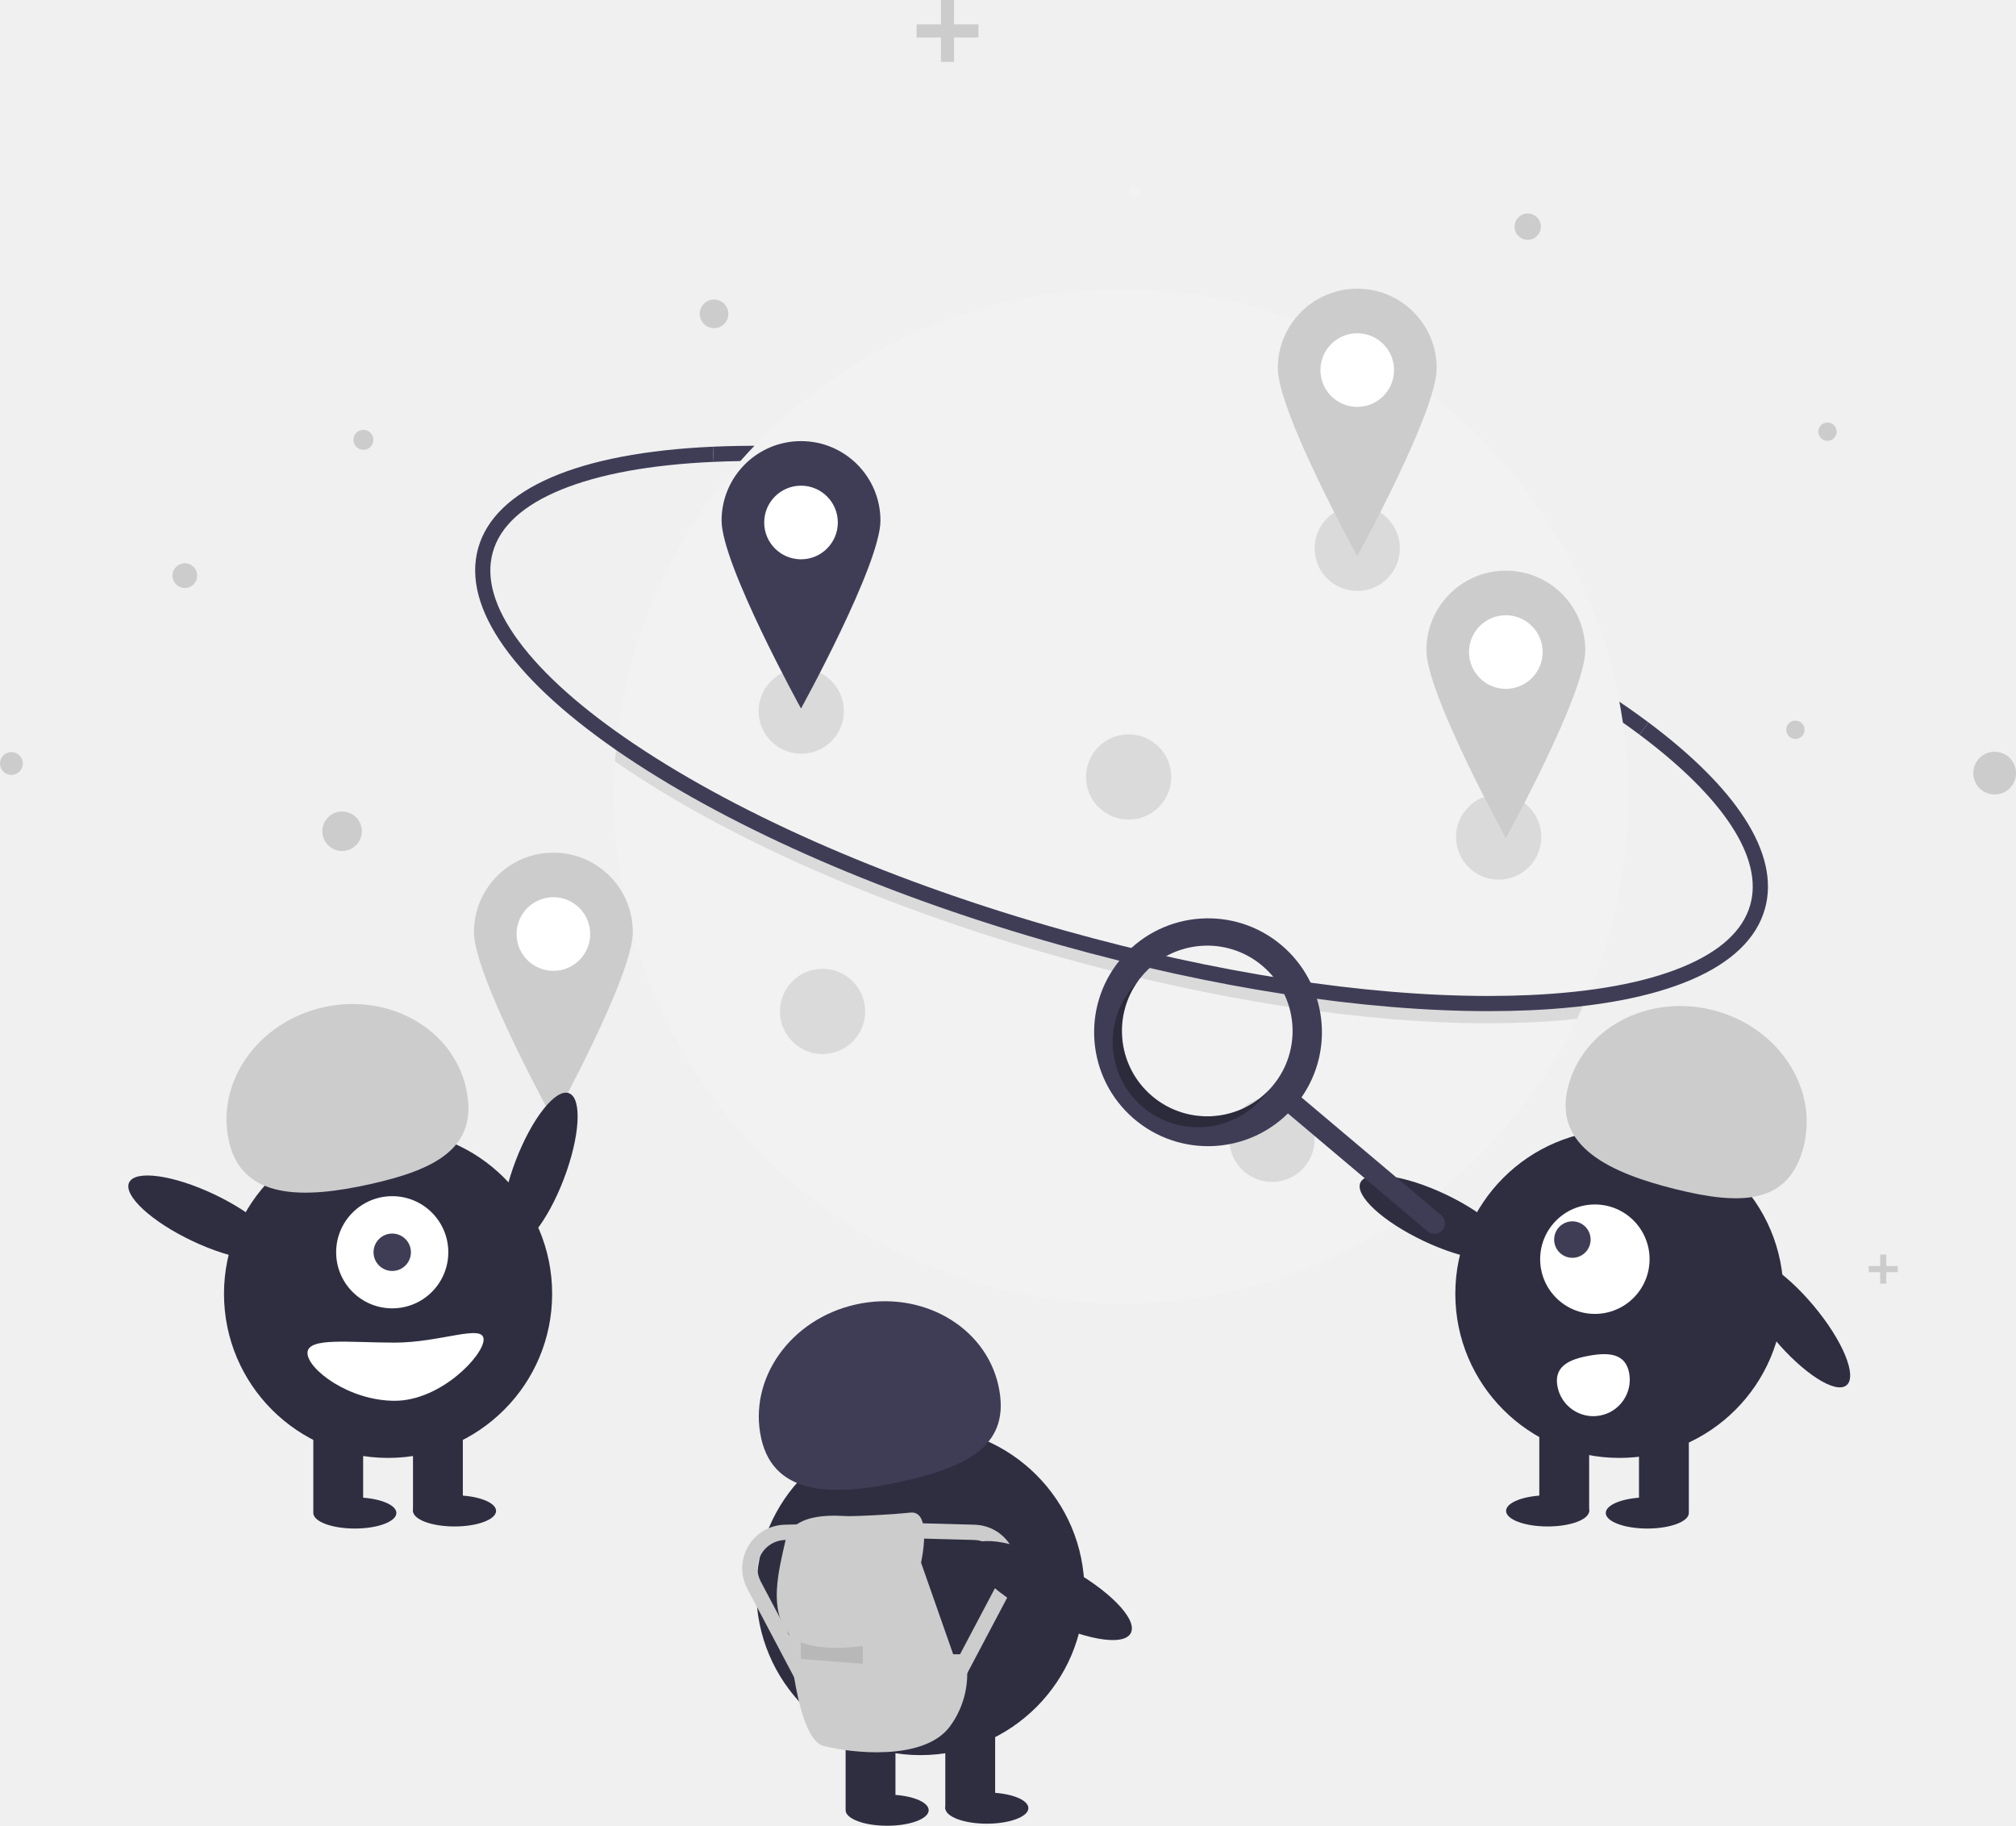
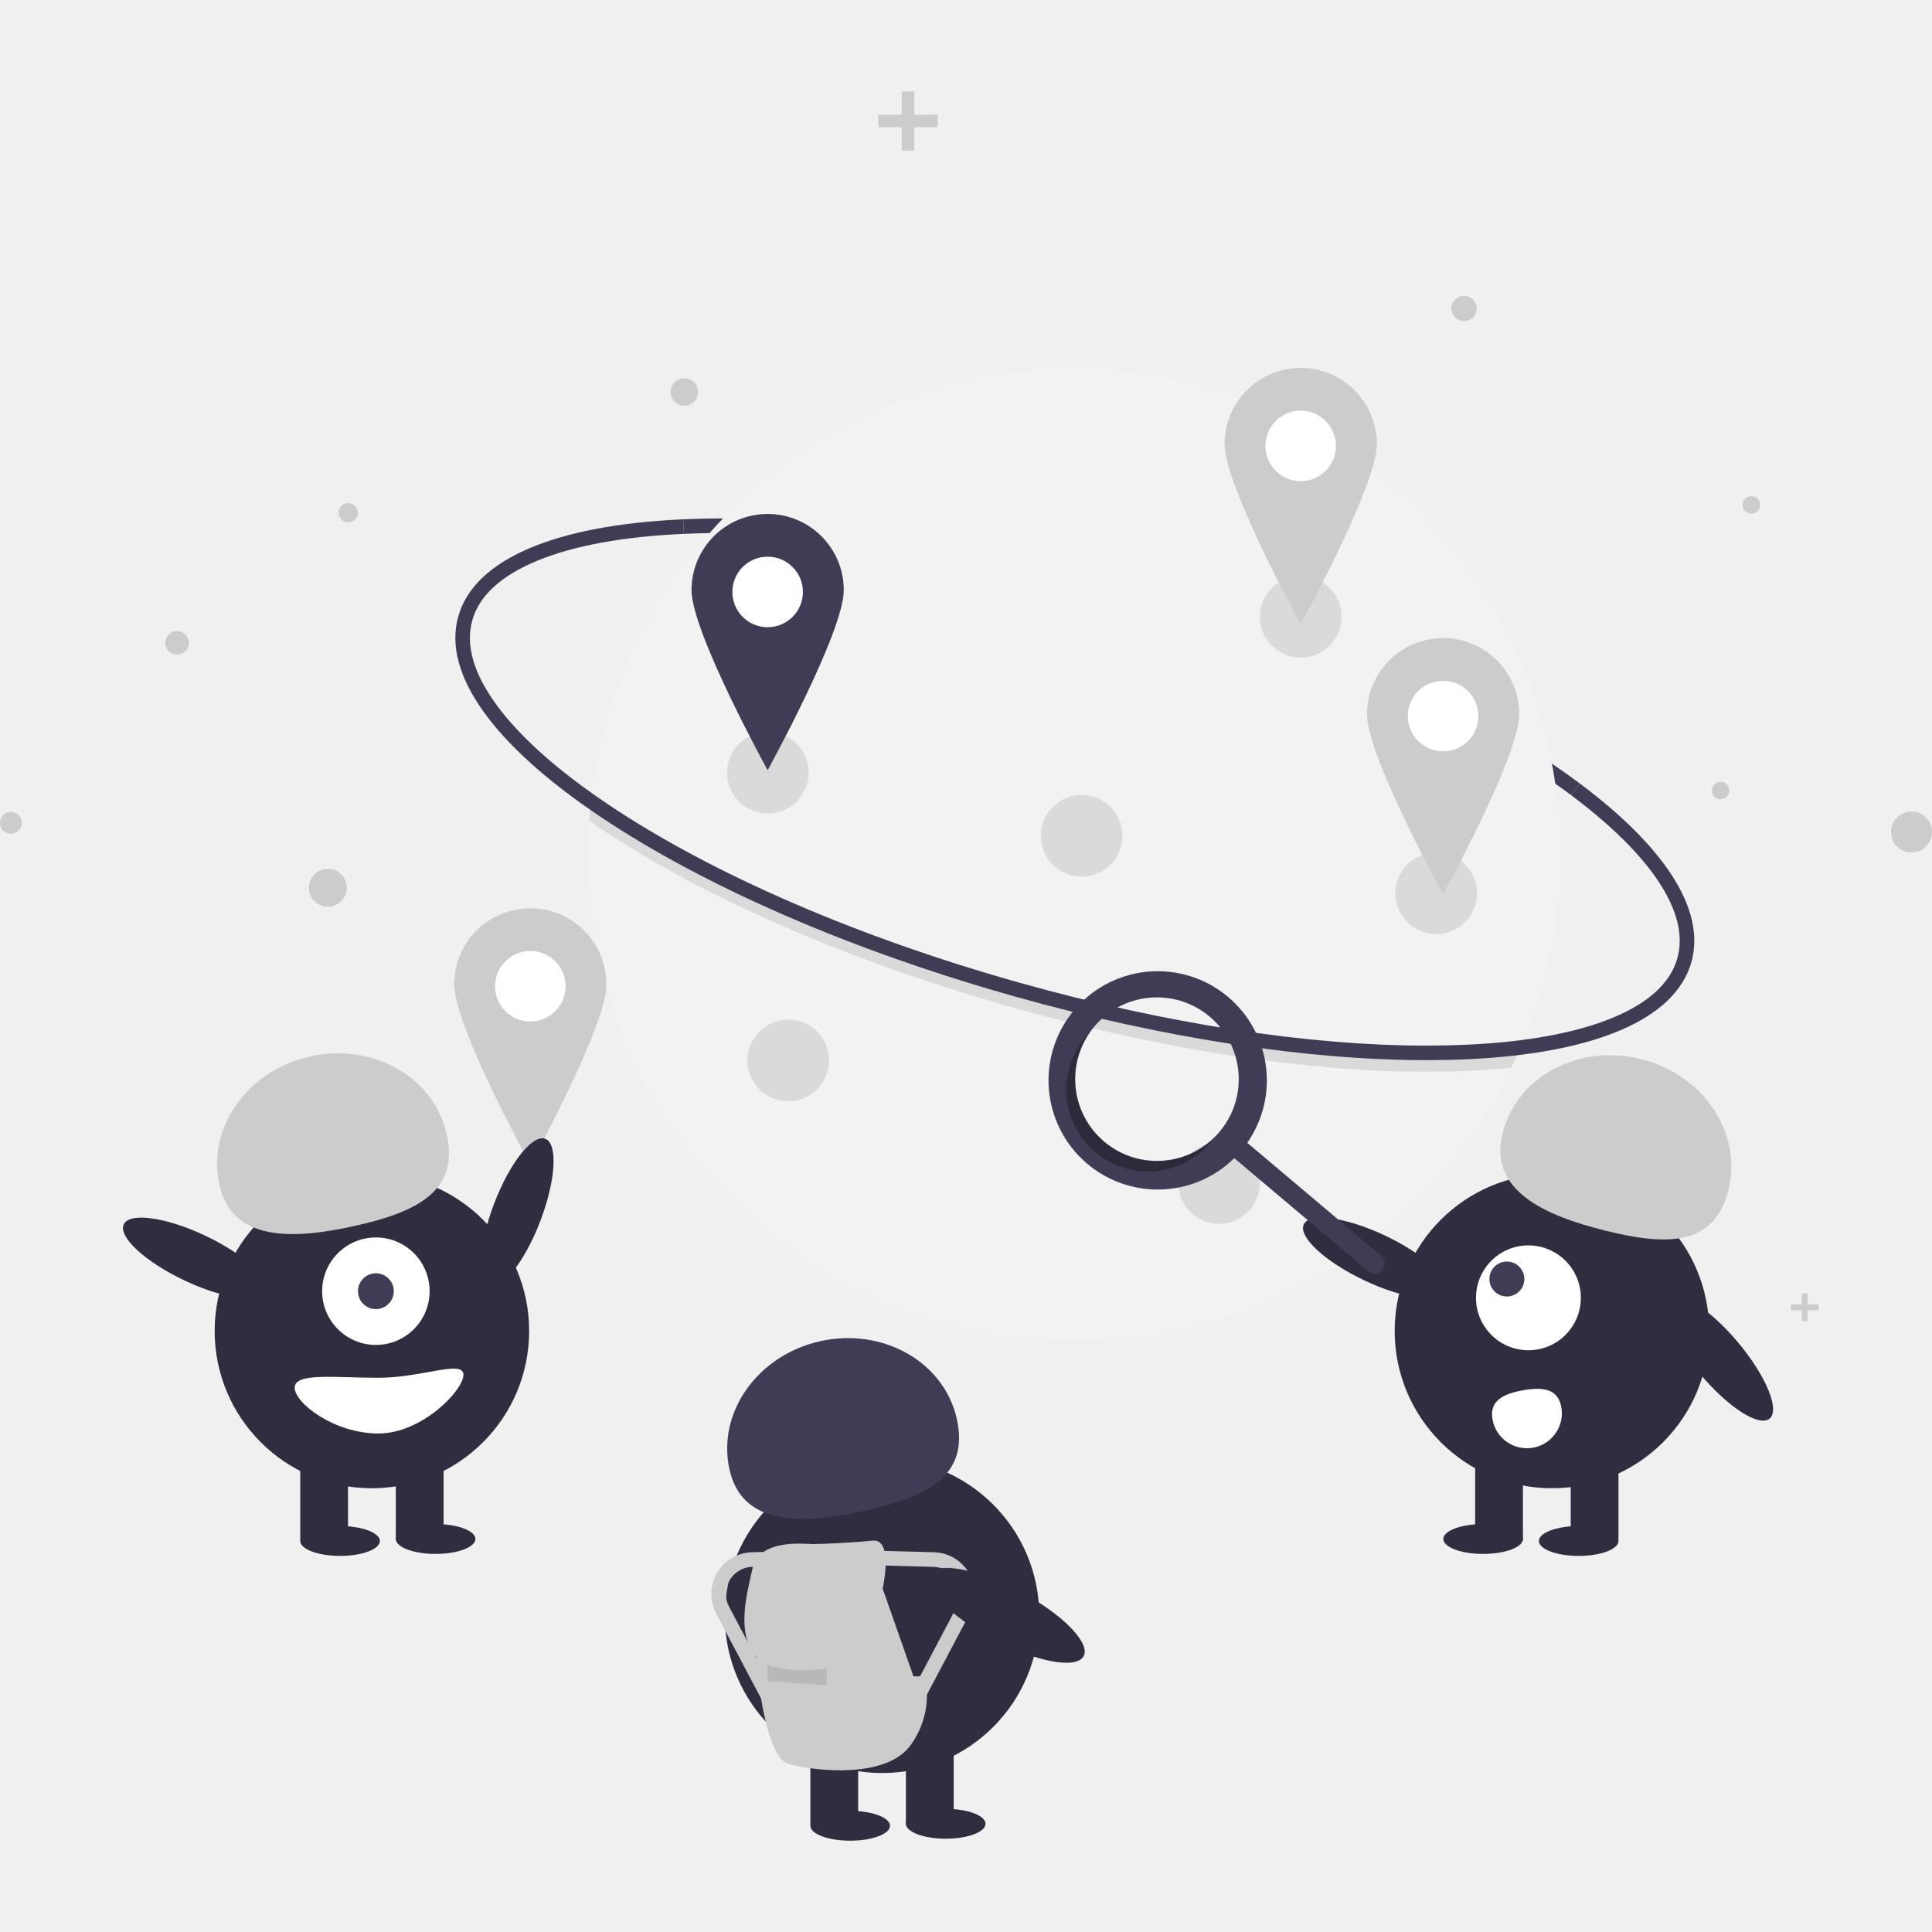
- <svg xmlns="http://www.w3.org/2000/svg" id="f38f865d-e131-49ab-9ab3-db2059075423" data-name="Layer 1" width="529.16" height="479.144" viewBox="0 0 529.16 479.144">
+ <svg xmlns="http://www.w3.org/2000/svg" id="f38f865d-e131-49ab-9ab3-db2059075423" data-name="Layer 1" width="300" height="300" viewBox="0 0 529.16 479.144">
  <path d="M765.724,403.199c-28.17-21.06-72.292-40.977-121.051-54.643-44.396-12.444-87.698-18.452-121.939-16.917l-.178-3.982c34.649-1.552,78.4,4.507,123.193,17.061,49.214,13.794,93.814,33.946,122.362,55.289Z" transform="translate(-335.4198 -210.428)" fill="#3f3d56" />
  <path d="M762.799,419.42a132.645,132.645,0,0,1-11.479,54.156q-.951,2.14-1.981,4.241A133.148,133.148,0,0,1,496.541,419.42q0-4.622.315-9.172.149-2.314.387-4.6A133.136,133.136,0,0,1,762.799,419.42Z" transform="translate(-335.4198 -210.428)" fill="#f2f2f2" />
  <path d="M751.32,473.576q-.951,2.14-1.981,4.241-5.835.634-12.285.921c-3.559.159-7.222.239-10.965.239-32.692,0-72.037-6.035-112.231-17.299-44.794-12.556-85.318-30.117-114.112-49.453q-1.471-.986-2.89-1.977.149-2.314.387-4.6,2.29,1.632,4.723,3.268c28.455,19.104,68.573,36.479,112.968,48.923,39.843,11.168,78.817,17.151,111.135,17.151q5.542,0,10.806-.235Q744.54,474.409,751.32,473.576Z" transform="translate(-335.4198 -210.428)" opacity="0.1" style="isolation:isolate" />
  <path d="M726.09,475.789c-32.691.001-72.039-6.035-112.231-17.3-44.793-12.555-85.319-30.117-114.114-49.452-29.395-19.739-43.179-39.188-38.813-54.766,4.366-15.578,26.251-25.03,61.623-26.615l.178,3.982c-16.518.74-29.98,3.195-40.011,7.297-10.007,4.092-16.047,9.613-17.952,16.412-1.905,6.798.385,14.654,6.807,23.351,6.438,8.718,16.663,17.812,30.39,27.03,28.452,19.105,68.572,36.48,112.968,48.924,39.844,11.168,78.815,17.152,111.135,17.153q5.539,0,10.804-.235c16.518-.74,29.98-3.195,40.012-7.297,10.007-4.092,16.047-9.613,17.952-16.411,3.421-12.207-6.918-28.068-29.114-44.661l2.387-3.192c11.422,8.539,19.877,16.956,25.13,25.016,5.632,8.642,7.46,16.687,5.435,23.913-4.366,15.578-26.251,25.029-61.623,26.615C733.493,475.71,729.832,475.789,726.09,475.789Z" transform="translate(-335.4198 -210.428)" fill="#3f3d56" />
  <circle cx="297.772" cy="50.327" r="1.526" fill="#f2f2f2" />
  <circle cx="95.385" cy="115.426" r="2.624" fill="#ccc" />
  <circle cx="89.792" cy="218.145" r="5.185" fill="#ccc" />
  <circle cx="400.999" cy="59.481" r="3.455" fill="#ccc" />
  <circle cx="523.55" cy="202.89" r="5.61" fill="#ccc" />
  <circle cx="479.682" cy="113.287" r="2.407" fill="#ccc" />
  <circle cx="187.425" cy="82.364" r="3.755" fill="#ccc" />
  <circle cx="471.257" cy="191.514" r="2.407" fill="#ccc" />
  <circle cx="2.996" cy="200.371" r="2.996" fill="#ccc" />
  <circle cx="48.508" cy="151.068" r="3.244" fill="#ccc" />
  <polygon points="256.822 6.402 250.42 6.402 250.42 0 246.985 0 246.985 6.402 240.58 6.402 240.58 9.84 246.985 9.84 246.985 16.242 250.42 16.242 250.42 9.84 256.822 9.84 256.822 6.402" fill="#ccc" />
  <polygon points="405.335 352.829 401.314 352.829 401.314 348.81 399.158 348.81 399.158 352.829 395.138 352.829 395.138 354.986 399.158 354.986 399.158 359.006 401.314 359.006 401.314 354.986 405.335 354.986 405.335 352.829" fill="#ccc" />
  <polygon points="498.123 332.252 495.118 332.252 495.118 329.247 493.504 329.247 493.504 332.252 490.499 332.252 490.499 333.866 493.504 333.866 493.504 336.871 495.118 336.871 495.118 333.866 498.123 333.866 498.123 332.252" fill="#ccc" />
  <circle cx="210.308" cy="186.618" r="11.187" opacity="0.1" style="isolation:isolate" />
  <circle cx="333.876" cy="298.998" r="11.187" opacity="0.1" style="isolation:isolate" />
  <circle cx="296.247" cy="203.907" r="11.187" opacity="0.1" style="isolation:isolate" />
  <circle cx="215.902" cy="265.437" r="11.187" opacity="0.1" style="isolation:isolate" />
  <circle cx="356.251" cy="143.903" r="11.187" opacity="0.1" style="isolation:isolate" />
  <circle cx="393.372" cy="219.671" r="11.187" opacity="0.1" style="isolation:isolate" />
  <circle cx="356.251" cy="97.12" r="14.747" fill="#fff" />
  <path d="M691.67,286.191a20.849,20.849,0,0,0-20.849,20.849c0,11.515,20.849,49.325,20.849,49.325s20.849-37.811,20.849-49.325A20.849,20.849,0,0,0,691.67,286.191Zm0,31.019a9.662,9.662,0,1,1,9.662-9.662,9.662,9.662,0,0,1-9.662,9.662h0Z" transform="translate(-335.4198 -210.428)" fill="#cccccc" />
  <circle cx="210.251" cy="137.12" r="14.747" fill="#fff" />
  <path d="M545.67,326.191a20.849,20.849,0,0,0-20.849,20.849c0,11.515,20.849,49.325,20.849,49.325s20.849-37.811,20.849-49.325A20.849,20.849,0,0,0,545.67,326.191Zm0,31.019a9.662,9.662,0,1,1,9.662-9.662,9.662,9.662,0,0,1-9.662,9.662h0Z" transform="translate(-335.4198 -210.428)" fill="#3f3d56" />
  <circle cx="395.251" cy="171.12" r="14.747" fill="#fff" />
  <path d="M730.67,360.191a20.849,20.849,0,0,0-20.849,20.849c0,11.515,20.849,49.325,20.849,49.325s20.849-37.811,20.849-49.325A20.849,20.849,0,0,0,730.67,360.191Zm0,31.019a9.662,9.662,0,1,1,9.662-9.662,9.662,9.662,0,0,1-9.662,9.662h0Z" transform="translate(-335.4198 -210.428)" fill="#ccc" style="isolation:isolate" />
  <circle cx="145.251" cy="245.12" r="14.747" fill="#fff" />
  <path d="M480.67,434.191a20.849,20.849,0,0,0-20.849,20.849c0,11.515,20.849,49.325,20.849,49.325s20.849-37.811,20.849-49.325A20.849,20.849,0,0,0,480.67,434.191Zm0,31.019a9.662,9.662,0,1,1,9.662-9.662,9.662,9.662,0,0,1-9.662,9.662h0Z" transform="translate(-335.4198 -210.428)" fill="#cccccc" />
  <ellipse cx="806.286" cy="557.447" rx="6.76" ry="21.534" transform="translate(-505.2026 437.2108) rotate(-39.93837)" fill="#2f2e41" />
  <circle cx="425.059" cy="339.542" r="43.067" fill="#2f2e41" />
  <rect x="430.204" y="373.341" width="13.084" height="23.442" fill="#2f2e41" />
  <rect x="404.037" y="373.341" width="13.084" height="23.442" fill="#2f2e41" />
  <ellipse cx="432.385" cy="397.055" rx="10.903" ry="4.089" fill="#2f2e41" />
  <ellipse cx="406.217" cy="396.51" rx="10.903" ry="4.089" fill="#2f2e41" />
  <path d="M746.956,495.833c3.846-15.487,20.821-24.601,37.915-20.356s27.834,20.24,23.989,35.727-16.604,15.537-33.698,11.292S743.111,511.32,746.956,495.833Z" transform="translate(-335.4198 -210.428)" fill="#cccccc" />
  <ellipse cx="711.971" cy="529.986" rx="6.76" ry="21.534" transform="translate(-407.4064 735.729) rotate(-64.62574)" fill="#2f2e41" />
  <circle cx="418.621" cy="330.454" r="14.359" fill="#fff" />
  <circle cx="412.719" cy="325.307" r="4.786" fill="#3f3d56" />
  <path d="M763.048,570.797a9.572,9.572,0,1,1-18.835,3.429h0l-.003-.018c-.942-5.202,3.08-7.043,8.283-7.985S762.106,565.595,763.048,570.797Z" transform="translate(-335.4198 -210.428)" fill="#fff" />
  <path d="M671.784,458.477a29.898,29.898,0,1,0,1.695,44.155l36.674,30.945a2.755,2.755,0,0,0,3.558-4.208l-.004-.003-36.674-30.945A29.9,29.9,0,0,0,671.784,458.477Zm-2.364,36.964a22.4,22.4,0,1,1-2.674-31.565l0,0A22.4,22.4,0,0,1,669.419,495.44Z" transform="translate(-335.4198 -210.428)" fill="#3f3d56" />
  <path d="M637.854,498.114a22.401,22.401,0,0,1-3.801-30.113q-.642.647-1.242,1.355a22.4,22.4,0,1,0,34.239,28.891q.598-.709,1.127-1.452A22.401,22.401,0,0,1,637.854,498.114Z" transform="translate(-335.4198 -210.428)" opacity="0.3" style="isolation:isolate" />
  <ellipse cx="477.089" cy="517.447" rx="21.534" ry="6.76" transform="translate(-512.0095 567.9214) rotate(-69.08217)" fill="#2f2e41" />
  <circle cx="101.862" cy="339.541" r="43.067" fill="#2f2e41" />
  <rect x="82.236" y="373.341" width="13.084" height="23.442" fill="#2f2e41" />
  <rect x="108.404" y="373.341" width="13.084" height="23.442" fill="#2f2e41" />
  <ellipse cx="93.139" cy="397.055" rx="10.903" ry="4.089" fill="#2f2e41" />
  <ellipse cx="119.307" cy="396.51" rx="10.903" ry="4.089" fill="#2f2e41" />
  <circle cx="102.952" cy="328.638" r="14.719" fill="#fff" />
  <circle cx="102.952" cy="328.638" r="4.906" fill="#3f3d56" />
  <path d="M395.505,509.918c-3.477-15.574,7.639-31.31,24.829-35.149s33.944,5.675,37.422,21.249-7.915,21.318-25.105,25.156S398.982,525.492,395.505,509.918Z" transform="translate(-335.4198 -210.428)" fill="#cccccc" />
  <ellipse cx="388.774" cy="529.986" rx="6.76" ry="21.534" transform="translate(-592.1042 443.7113) rotate(-64.62574)" fill="#2f2e41" />
  <path d="M416.127,565.506c0,4.215,10.853,12.539,22.897,12.539s23.335-11.867,23.335-16.082-11.292.818-23.335.818S416.127,561.291,416.127,565.506Z" transform="translate(-335.4198 -210.428)" fill="#fff" />
  <circle cx="241.581" cy="417.541" r="43.067" fill="#2f2e41" />
  <rect x="221.956" y="451.341" width="13.084" height="23.442" fill="#2f2e41" />
  <rect x="248.123" y="451.341" width="13.084" height="23.442" fill="#2f2e41" />
  <ellipse cx="232.859" cy="475.055" rx="10.903" ry="4.089" fill="#2f2e41" />
  <ellipse cx="259.026" cy="474.51" rx="10.903" ry="4.089" fill="#2f2e41" />
  <path d="M535.224,587.918c-3.477-15.574,7.639-31.31,24.829-35.149s33.944,5.675,37.422,21.249-7.915,21.318-25.105,25.156S538.702,603.492,535.224,587.918Z" transform="translate(-335.4198 -210.428)" fill="#3f3d56" />
  <path d="M577.174,620.507s3.124-13.746-2.812-13.121-14.059.937-16.245.937-14.683-1.562-16.558,6.561-4.374,18.12.937,24.368c0,0,1.874,27.492,9.06,29.367s26.243,4.061,33.116-4.999a23.3,23.3,0,0,0,4.061-19.057H585.609Z" transform="translate(-335.4198 -210.428)" fill="#cccccc" />
  <path d="M545.62,641.438s5.311,2.499,16.245.937v4.686l-16.245-1.25Z" transform="translate(-335.4198 -210.428)" opacity="0.1" style="isolation:isolate" />
  <path d="M585.311,657.103l-3.537-1.869L597.504,625.468a7.431,7.431,0,0,0-6.37-10.9l-16.507-.444.107-3.999,16.508.444a11.432,11.432,0,0,1,9.799,16.769Z" transform="translate(-335.4198 -210.428)" fill="#cccccc" />
  <path d="M547.294,657.103,531.564,627.337A11.432,11.432,0,0,1,541.363,610.569l16.508-.444.107,3.999-16.508.444a7.431,7.431,0,0,0-6.37,10.9l15.73,29.766Z" transform="translate(-335.4198 -210.428)" fill="#cccccc" />
  <ellipse cx="611.105" cy="627.848" rx="7.501" ry="23.892" transform="translate(-565.0462 664.0244) rotate(-62.12179)" fill="#2f2e41" />
</svg>
